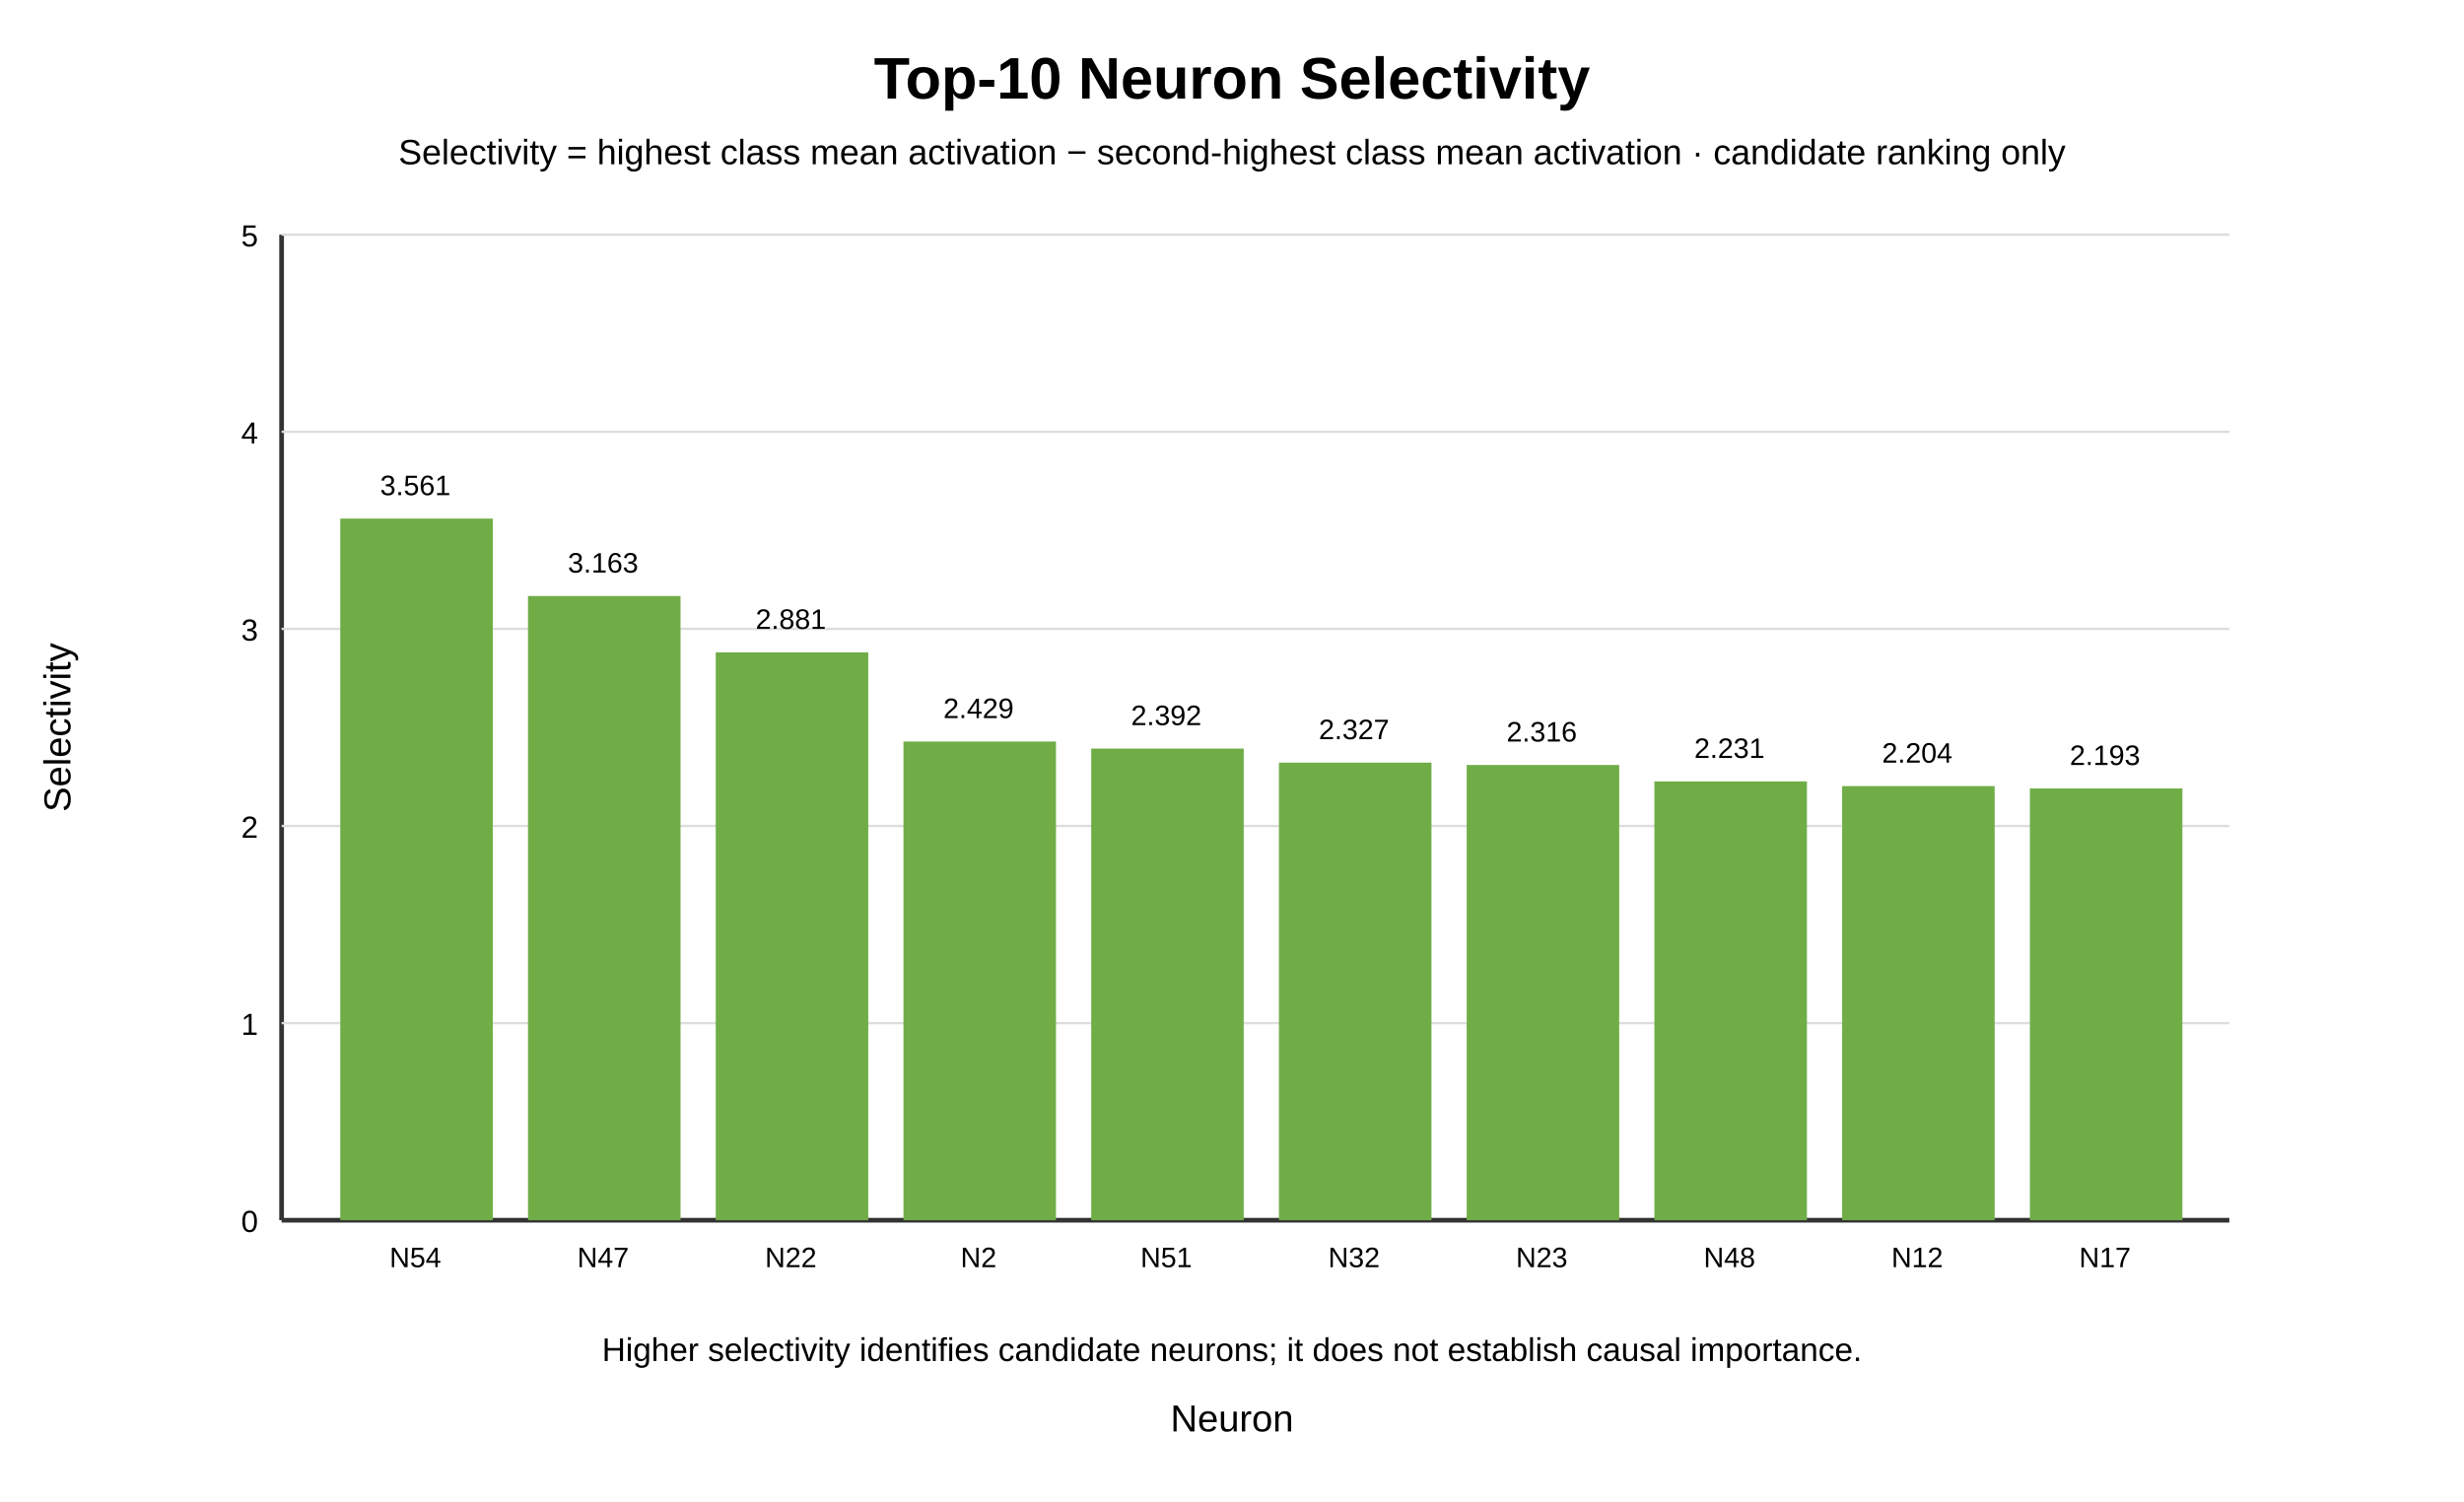
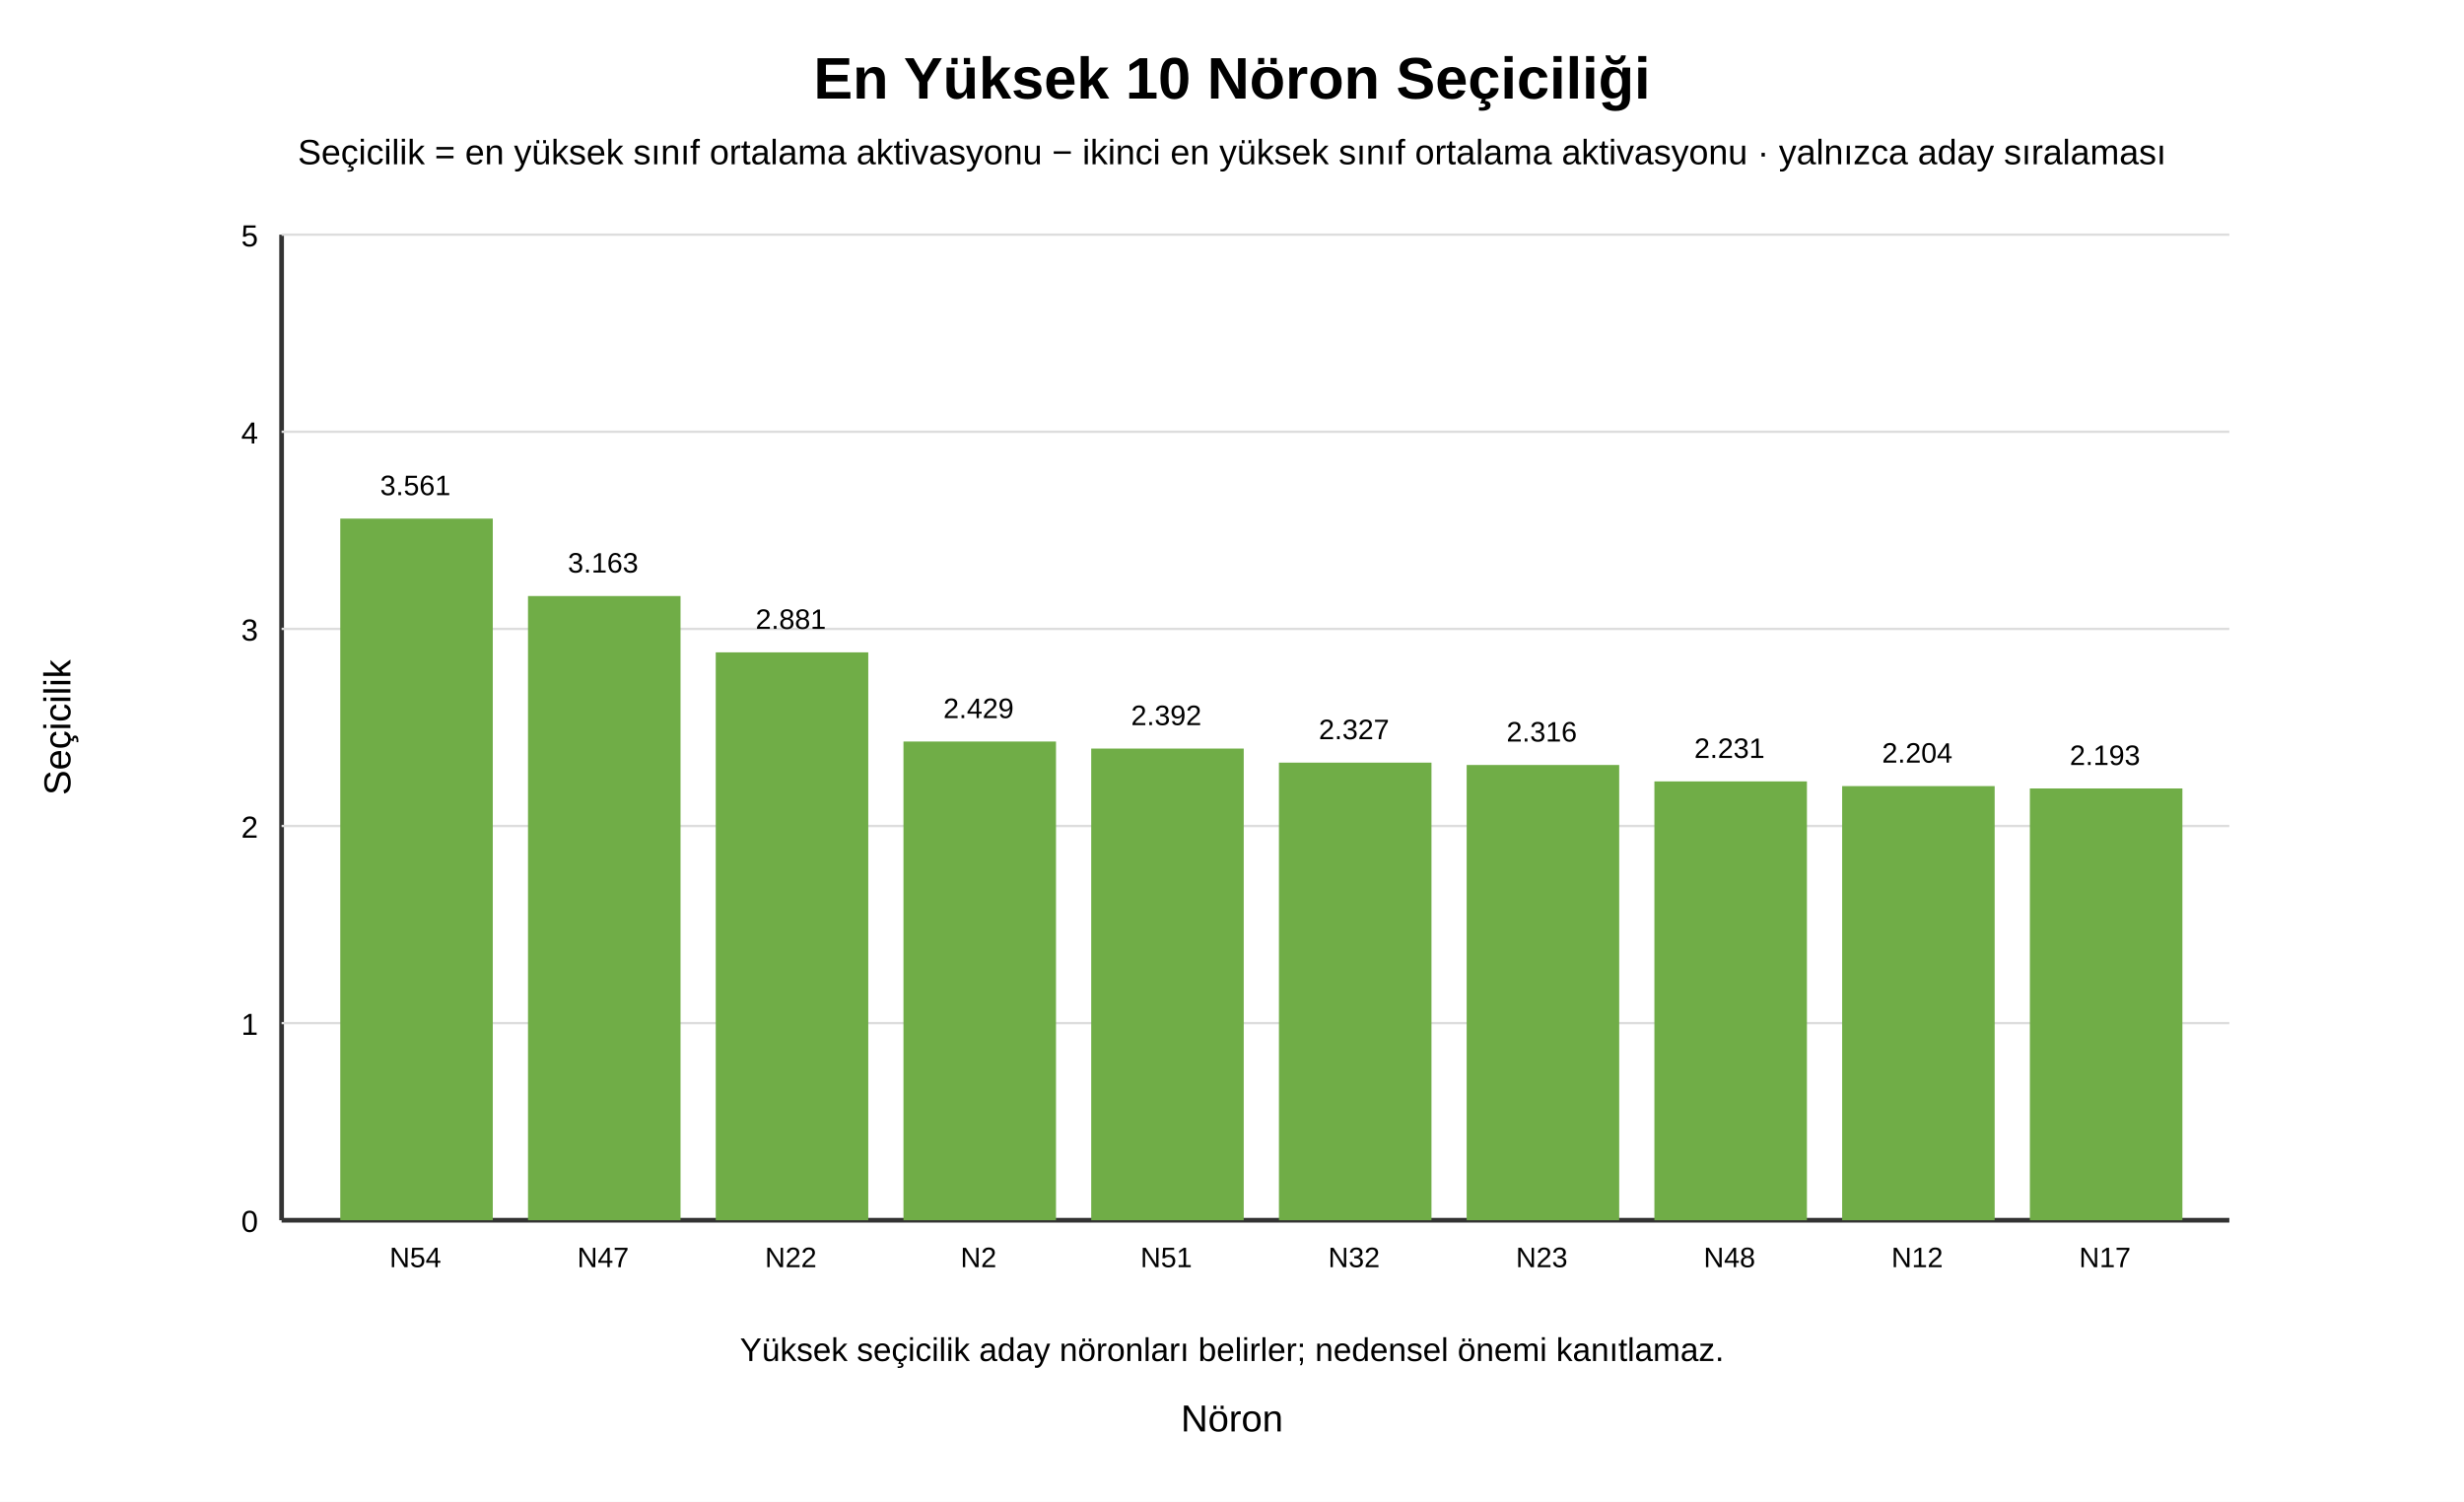
<svg xmlns="http://www.w3.org/2000/svg" width="1050" height="640" viewBox="0 0 1050 640">
  <rect width="1050" height="640" fill="white" />
-   <text x="525" y="42" text-anchor="middle" font-family="Arial" font-size="25" font-weight="bold">Top-10 Neuron Selectivity</text>
-   <text x="525" y="70" text-anchor="middle" font-family="Arial" font-size="15">Selectivity = highest class mean activation − second-highest class mean activation · candidate ranking only</text>
+   <text x="525" y="42" text-anchor="middle" font-family="Arial" font-size="25" font-weight="bold">En Yüksek 10 Nöron Seçiciliği</text>
+   <text x="525" y="70" text-anchor="middle" font-family="Arial" font-size="15">Seçicilik = en yüksek sınıf ortalama aktivasyonu − ikinci en yüksek sınıf ortalama aktivasyonu · yalnızca aday sıralaması</text>
  <line x1="120" y1="520" x2="950" y2="520" stroke="#333" stroke-width="2" />
  <line x1="120" y1="100" x2="120" y2="520" stroke="#333" stroke-width="2" />
  <g stroke="#ddd">
    <line x1="120" y1="436" x2="950" y2="436" />
    <line x1="120" y1="352" x2="950" y2="352" />
    <line x1="120" y1="268" x2="950" y2="268" />
    <line x1="120" y1="184" x2="950" y2="184" />
    <line x1="120" y1="100" x2="950" y2="100" />
  </g>
  <g font-family="Arial" font-size="13" text-anchor="end">
    <text x="110" y="525">0</text>
    <text x="110" y="441">1</text>
    <text x="110" y="357">2</text>
    <text x="110" y="273">3</text>
    <text x="110" y="189">4</text>
    <text x="110" y="105">5</text>
  </g>
  <g fill="#70AD47">
    <rect x="145" y="221" width="65" height="299" />
    <rect x="225" y="254" width="65" height="266" />
    <rect x="305" y="278" width="65" height="242" />
    <rect x="385" y="316" width="65" height="204" />
    <rect x="465" y="319" width="65" height="201" />
    <rect x="545" y="325" width="65" height="195" />
    <rect x="625" y="326" width="65" height="194" />
    <rect x="705" y="333" width="65" height="187" />
    <rect x="785" y="335" width="65" height="185" />
    <rect x="865" y="336" width="65" height="184" />
  </g>
  <g font-family="Arial" font-size="12" text-anchor="middle">
    <text x="177" y="211">3.561</text>
    <text x="257" y="244">3.163</text>
    <text x="337" y="268">2.881</text>
    <text x="417" y="306">2.429</text>
    <text x="497" y="309">2.392</text>
    <text x="577" y="315">2.327</text>
    <text x="657" y="316">2.316</text>
    <text x="737" y="323">2.231</text>
    <text x="817" y="325">2.204</text>
    <text x="897" y="326">2.193</text>
    <text x="177" y="540">N54</text>
    <text x="257" y="540">N47</text>
    <text x="337" y="540">N22</text>
    <text x="417" y="540">N2</text>
    <text x="497" y="540">N51</text>
    <text x="577" y="540">N32</text>
    <text x="657" y="540">N23</text>
    <text x="737" y="540">N48</text>
    <text x="817" y="540">N12</text>
    <text x="897" y="540">N17</text>
  </g>
-   <text x="525" y="580" text-anchor="middle" font-family="Arial" font-size="14">Higher selectivity identifies candidate neurons; it does not establish causal importance.</text>
-   <text x="525" y="610" text-anchor="middle" font-family="Arial" font-size="16">Neuron</text>
-   <text x="30" y="310" transform="rotate(-90 30 310)" text-anchor="middle" font-family="Arial" font-size="16">Selectivity</text>
+   <text x="525" y="580" text-anchor="middle" font-family="Arial" font-size="14">Yüksek seçicilik aday nöronları belirler; nedensel önemi kanıtlamaz.</text>
+   <text x="525" y="610" text-anchor="middle" font-family="Arial" font-size="16">Nöron</text>
+   <text x="30" y="310" transform="rotate(-90 30 310)" text-anchor="middle" font-family="Arial" font-size="16">Seçicilik</text>
</svg>
